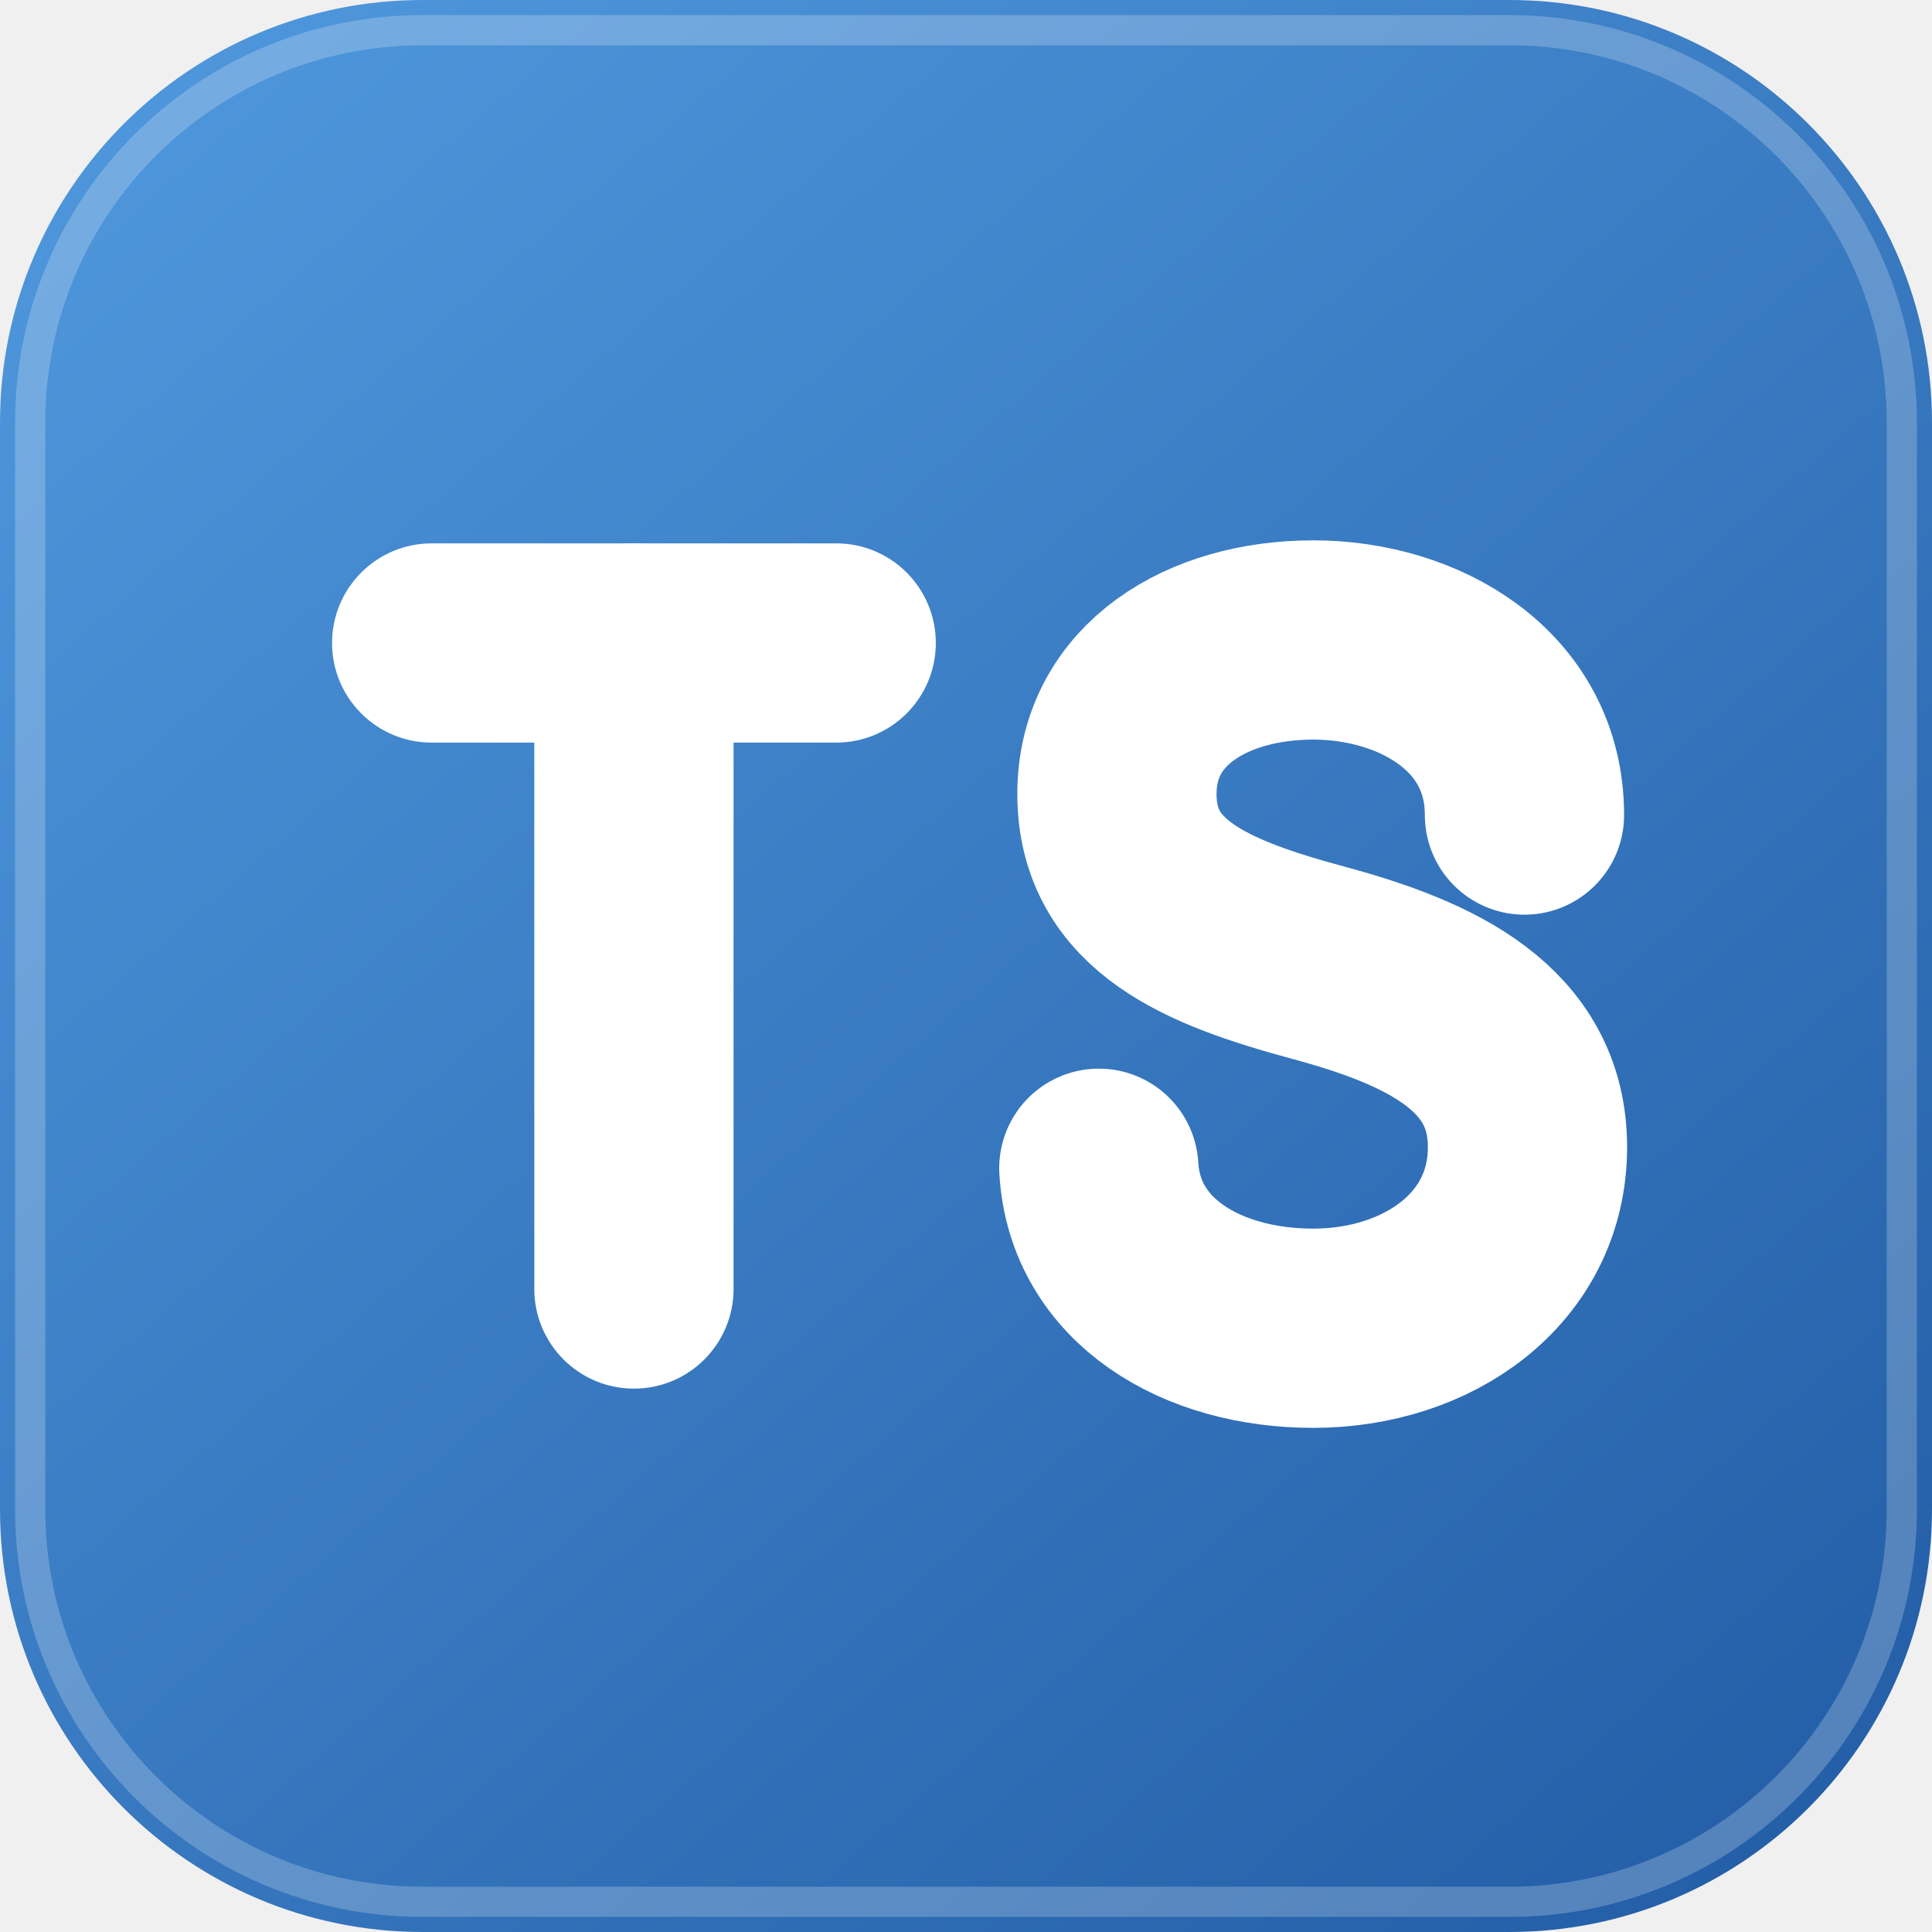
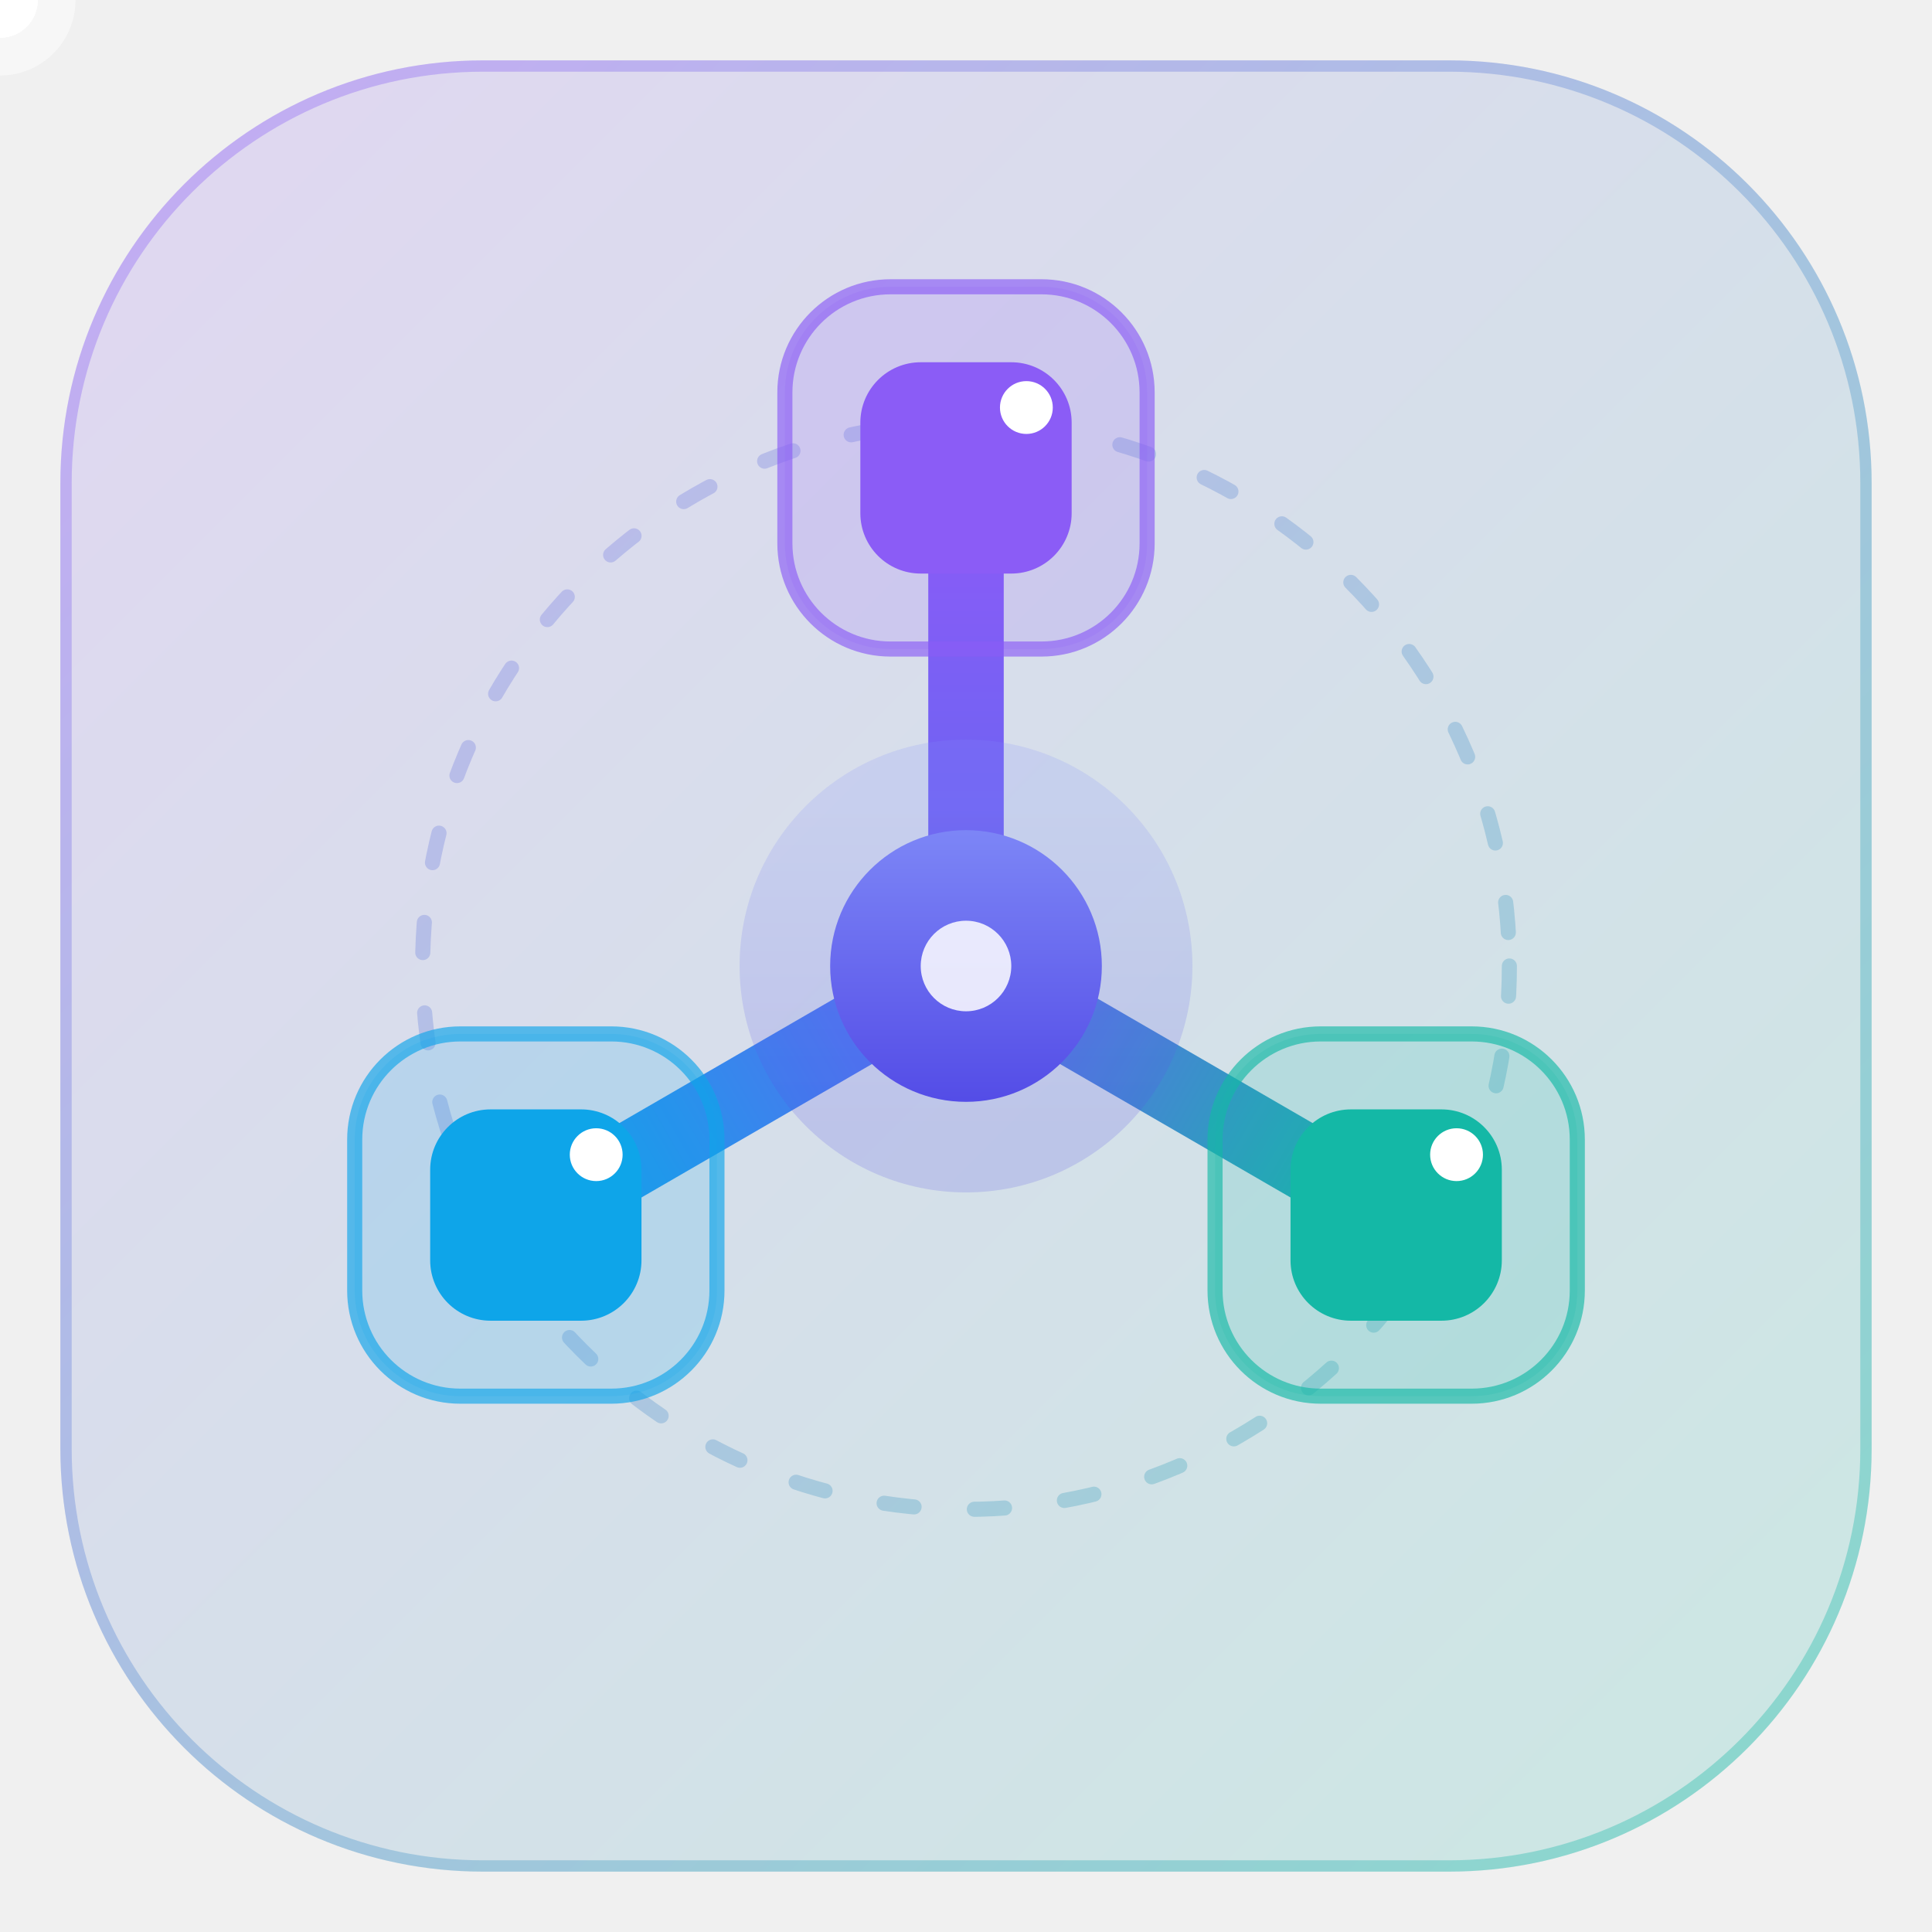
- <svg xmlns="http://www.w3.org/2000/svg" viewBox="0 0 64 64" width="64" height="64" role="img">
+ <svg xmlns="http://www.w3.org/2000/svg" width="256" height="256" viewBox="0 0 256 256" fill="none" role="img" aria-labelledby="sy-title">
  <defs>
-     <linearGradient id="tile" x1="6" y1="2" x2="58" y2="62" gradientUnits="userSpaceOnUse">
-       <stop offset="0" stop-color="#4E96DB" />
-       <stop offset="1" stop-color="#245FA8" />
+     <linearGradient id="sy-tile" x1="24" y1="24" x2="232" y2="232" gradientUnits="userSpaceOnUse">
+       <stop stop-color="#8B5CF6" stop-opacity="0.16" />
+       <stop offset="1" stop-color="#14B8A6" stop-opacity="0.16" />
+     </linearGradient>
+     <linearGradient id="sy-edge" x1="24" y1="24" x2="232" y2="232" gradientUnits="userSpaceOnUse">
+       <stop stop-color="#8B5CF6" />
+       <stop offset="1" stop-color="#14B8A6" />
+     </linearGradient>
+     <linearGradient id="sy-spoke-a" x1="128" y1="62" x2="128" y2="128" gradientUnits="userSpaceOnUse">
+       <stop stop-color="#8B5CF6" />
+       <stop offset="1" stop-color="#6366F1" />
+     </linearGradient>
+     <linearGradient id="sy-spoke-b" x1="185" y1="161" x2="128" y2="128" gradientUnits="userSpaceOnUse">
+       <stop stop-color="#14B8A6" />
+       <stop offset="1" stop-color="#6366F1" />
+     </linearGradient>
+     <linearGradient id="sy-spoke-c" x1="71" y1="161" x2="128" y2="128" gradientUnits="userSpaceOnUse">
+       <stop stop-color="#0EA5E9" />
+       <stop offset="1" stop-color="#6366F1" />
+     </linearGradient>
+     <linearGradient id="sy-bus" x1="128" y1="106" x2="128" y2="150" gradientUnits="userSpaceOnUse">
+       <stop stop-color="#818CF8" />
+       <stop offset="1" stop-color="#4F46E5" />
    </linearGradient>
  </defs>
-   <rect width="64" height="64" rx="14" fill="url(#tile)" />
-   <rect x="1" y="1" width="62" height="62" rx="13" fill="none" stroke="#FFFFFF" stroke-opacity=".22" />
-   <rect x="11" y="18" width="20" height="6.6" rx="3.3" fill="#FFFFFF" />
-   <rect x="17.7" y="18" width="6.6" height="28" rx="3.3" fill="#FFFFFF" />
-   <path d="M50.5 27C50.5 23.2 47 21.2 43.5 21.2C40 21.2 37 23 37 26.3C37 29.7 40 30.9 43.7 31.9C47.4 32.9 50.6 34.4 50.6 38C50.6 41.7 47.3 44 43.5 44C39.8 44 36.6 42.1 36.4 38.7" fill="none" stroke="#FFFFFF" stroke-width="6.6" stroke-linecap="round" />
+   <rect x="8" y="8" width="240" height="240" rx="56" fill="url(#sy-tile)" />
+   <rect x="8.75" y="8.75" width="238.5" height="238.5" rx="55.25" stroke="url(#sy-edge)" stroke-opacity="0.35" stroke-width="1.5" />
+   <circle cx="128" cy="128" r="72" stroke="url(#sy-edge)" stroke-opacity="0.3" stroke-width="2" stroke-dasharray="4 8" stroke-linecap="round" />
+   <path d="M128 62 V128" stroke="url(#sy-spoke-a)" stroke-width="10" stroke-linecap="round" />
+   <path d="M185 161 L128 128" stroke="url(#sy-spoke-b)" stroke-width="10" stroke-linecap="round" />
+   <path d="M71 161 L128 128" stroke="url(#sy-spoke-c)" stroke-width="10" stroke-linecap="round" />
+   <g>
+     <circle r="10" fill="#FFFFFF" fill-opacity="0.2" />
+     <circle r="5" fill="#FFFFFF" />
+     <animateMotion dur="3.6s" repeatCount="indefinite" path="M128 62 L128 128 L185 161" />
+     <animate attributeName="opacity" values="0;1;1;0" keyTimes="0;0.12;0.85;1" dur="3.6s" repeatCount="indefinite" />
+   </g>
+   <g>
+     <circle r="10" fill="#FFFFFF" fill-opacity="0.2" />
+     <circle r="5" fill="#FFFFFF" />
+     <animateMotion dur="3.6s" begin="-1.2s" repeatCount="indefinite" path="M185 161 L128 128 L71 161" />
+     <animate attributeName="opacity" values="0;1;1;0" keyTimes="0;0.12;0.85;1" dur="3.6s" begin="-1.2s" repeatCount="indefinite" />
+   </g>
+   <g>
+     <circle r="10" fill="#FFFFFF" fill-opacity="0.2" />
+     <circle r="5" fill="#FFFFFF" />
+     <animateMotion dur="3.6s" begin="-2.4s" repeatCount="indefinite" path="M71 161 L128 128 L128 62" />
+     <animate attributeName="opacity" values="0;1;1;0" keyTimes="0;0.12;0.85;1" dur="3.6s" begin="-2.4s" repeatCount="indefinite" />
+   </g>
+   <circle cx="128" cy="128" r="30" fill="url(#sy-bus)" fill-opacity="0.18" />
+   <circle cx="128" cy="128" r="18" fill="url(#sy-bus)" />
+   <circle cx="128" cy="128" r="6" fill="#FFFFFF" fill-opacity="0.85" />
+   <g>
+     <rect x="104" y="38" width="48" height="48" rx="14" fill="#8B5CF6" fill-opacity="0.16" stroke="#8B5CF6" stroke-opacity="0.65" stroke-width="2" />
+     <rect x="114" y="48" width="28" height="28" rx="8" fill="#8B5CF6" />
+     <circle cx="136" cy="54" r="3.5" fill="#FFFFFF">
+       <animate attributeName="fill-opacity" values="1;0.35;1" dur="3.6s" repeatCount="indefinite" />
+     </circle>
+   </g>
+   <g>
+     <rect x="161" y="137" width="48" height="48" rx="14" fill="#14B8A6" fill-opacity="0.16" stroke="#14B8A6" stroke-opacity="0.65" stroke-width="2" />
+     <rect x="171" y="147" width="28" height="28" rx="8" fill="#14B8A6" />
+     <circle cx="193" cy="153" r="3.5" fill="#FFFFFF">
+       <animate attributeName="fill-opacity" values="1;0.35;1" dur="3.6s" begin="-1.2s" repeatCount="indefinite" />
+     </circle>
+   </g>
+   <g>
+     <rect x="47" y="137" width="48" height="48" rx="14" fill="#0EA5E9" fill-opacity="0.16" stroke="#0EA5E9" stroke-opacity="0.65" stroke-width="2" />
+     <rect x="57" y="147" width="28" height="28" rx="8" fill="#0EA5E9" />
+     <circle cx="79" cy="153" r="3.5" fill="#FFFFFF">
+       <animate attributeName="fill-opacity" values="1;0.35;1" dur="3.6s" begin="-2.4s" repeatCount="indefinite" />
+     </circle>
+   </g>
</svg>
